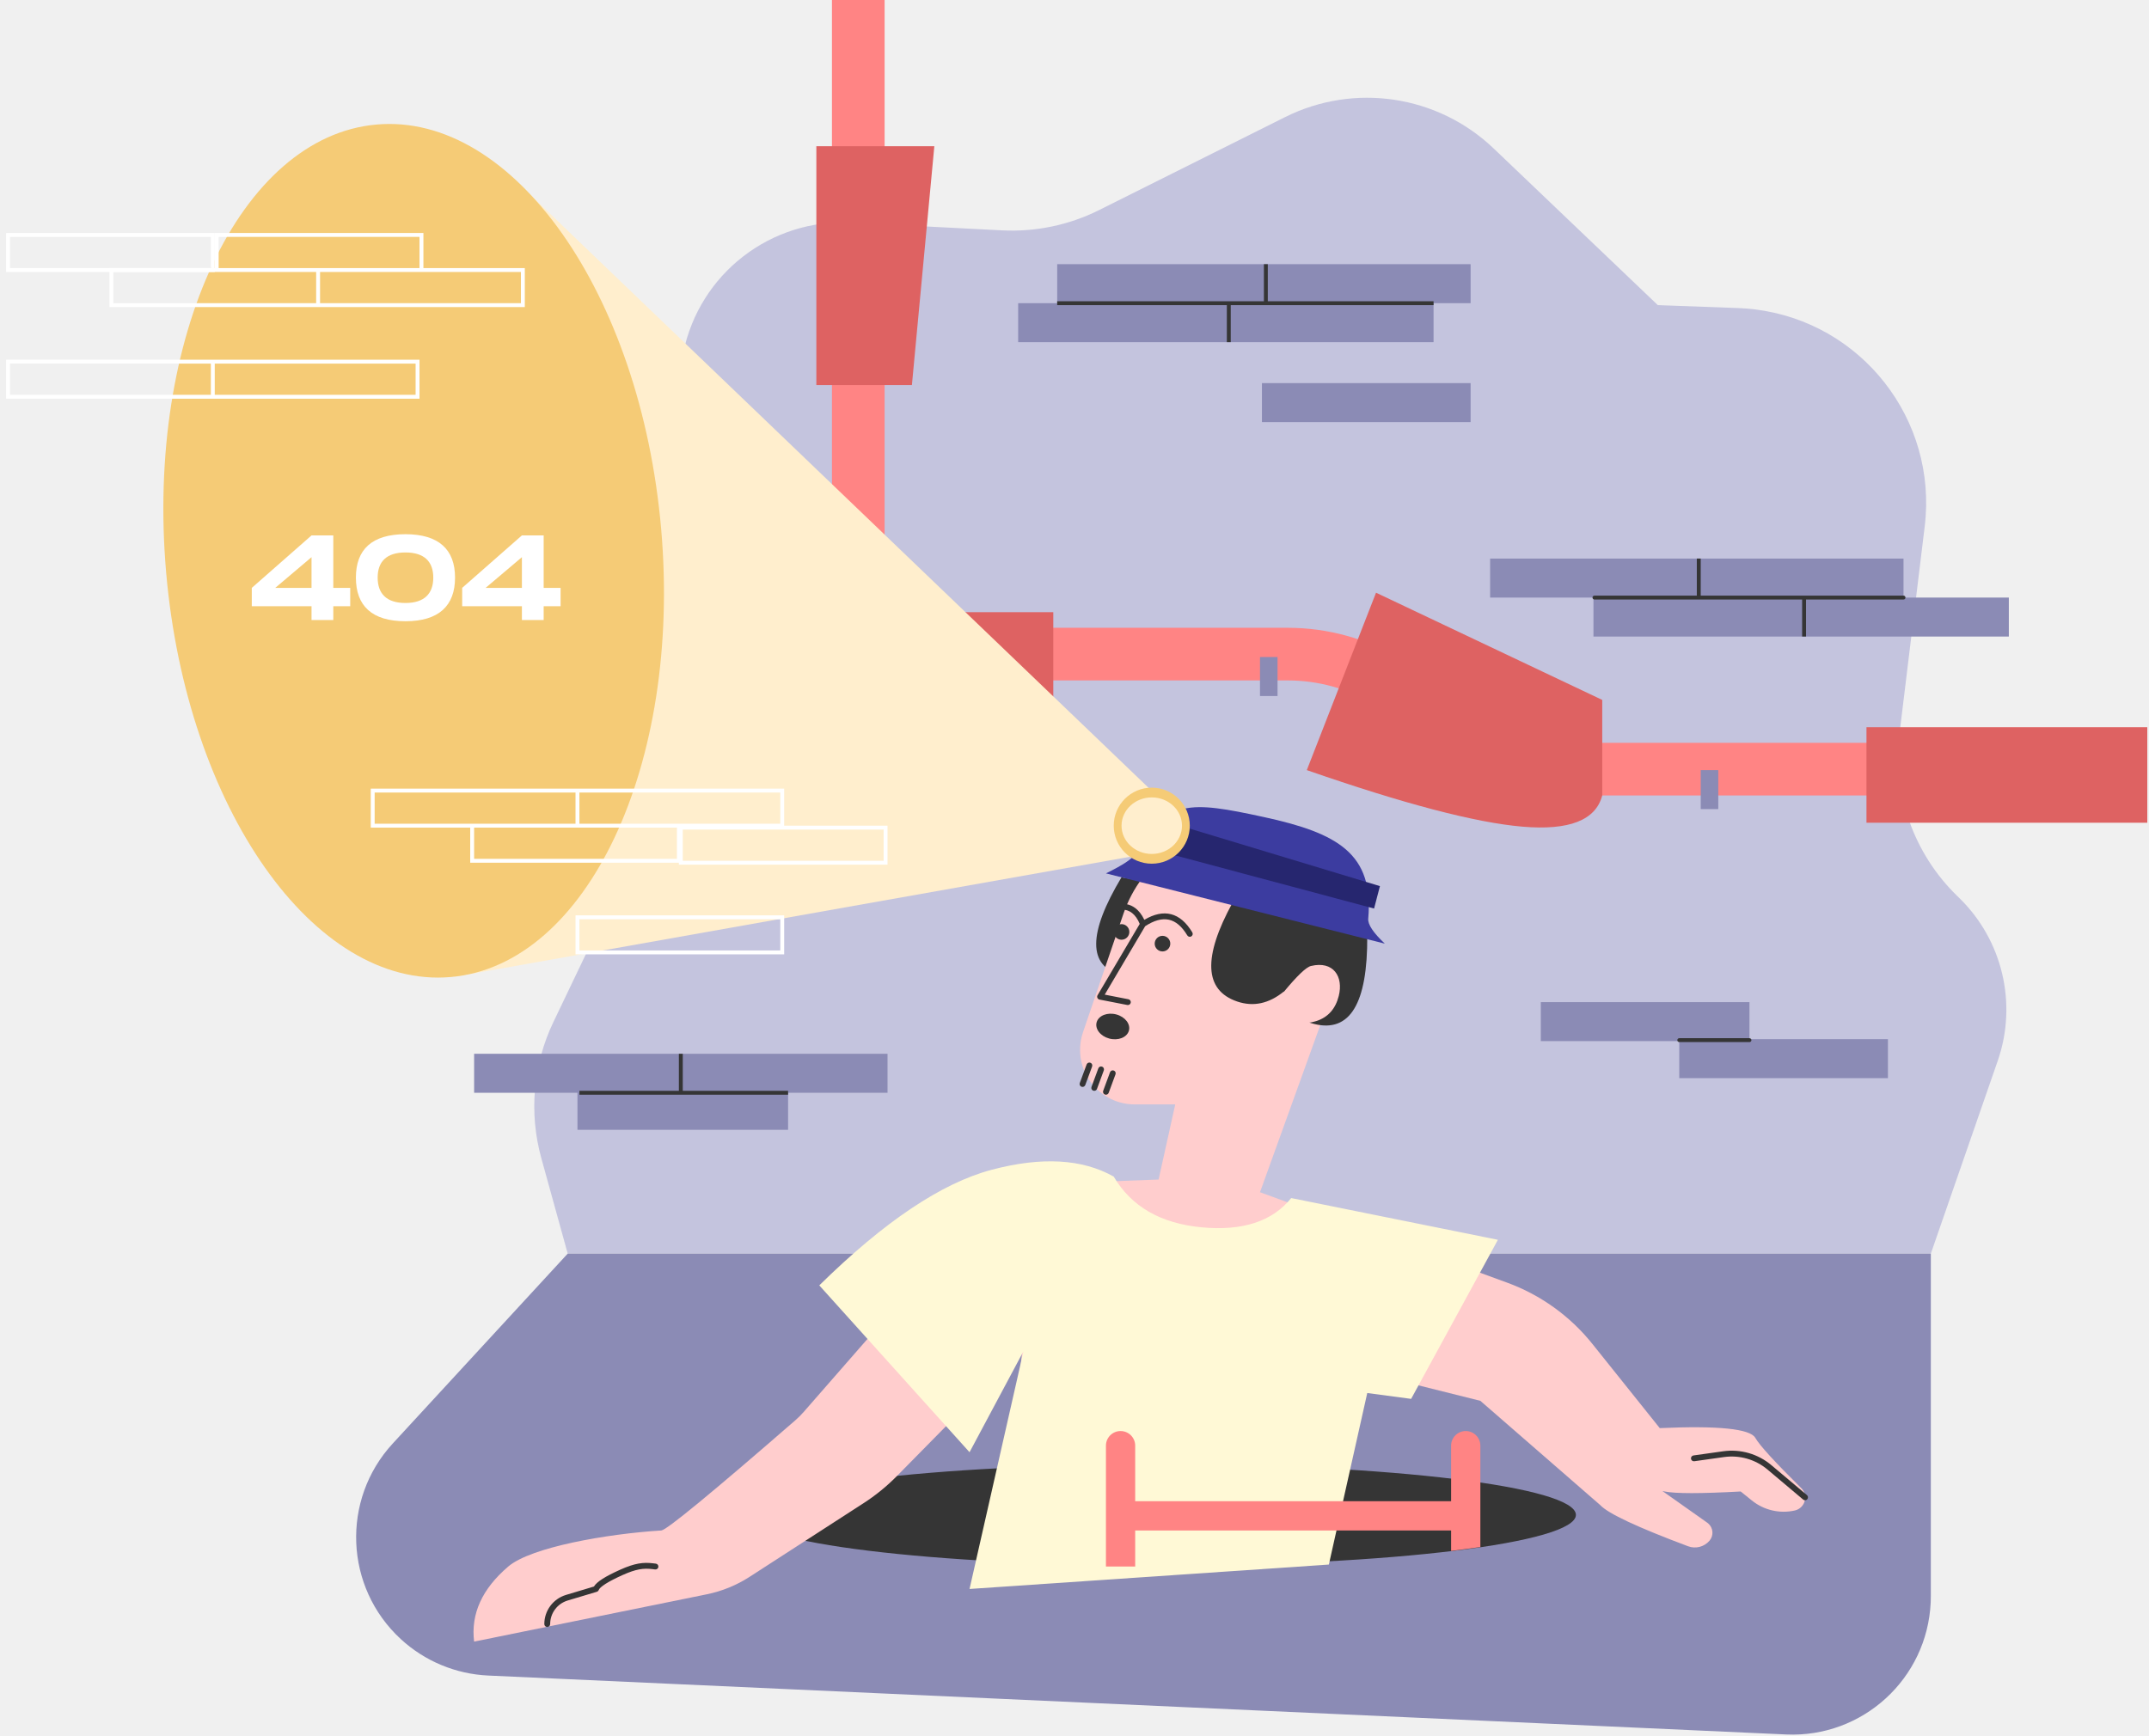
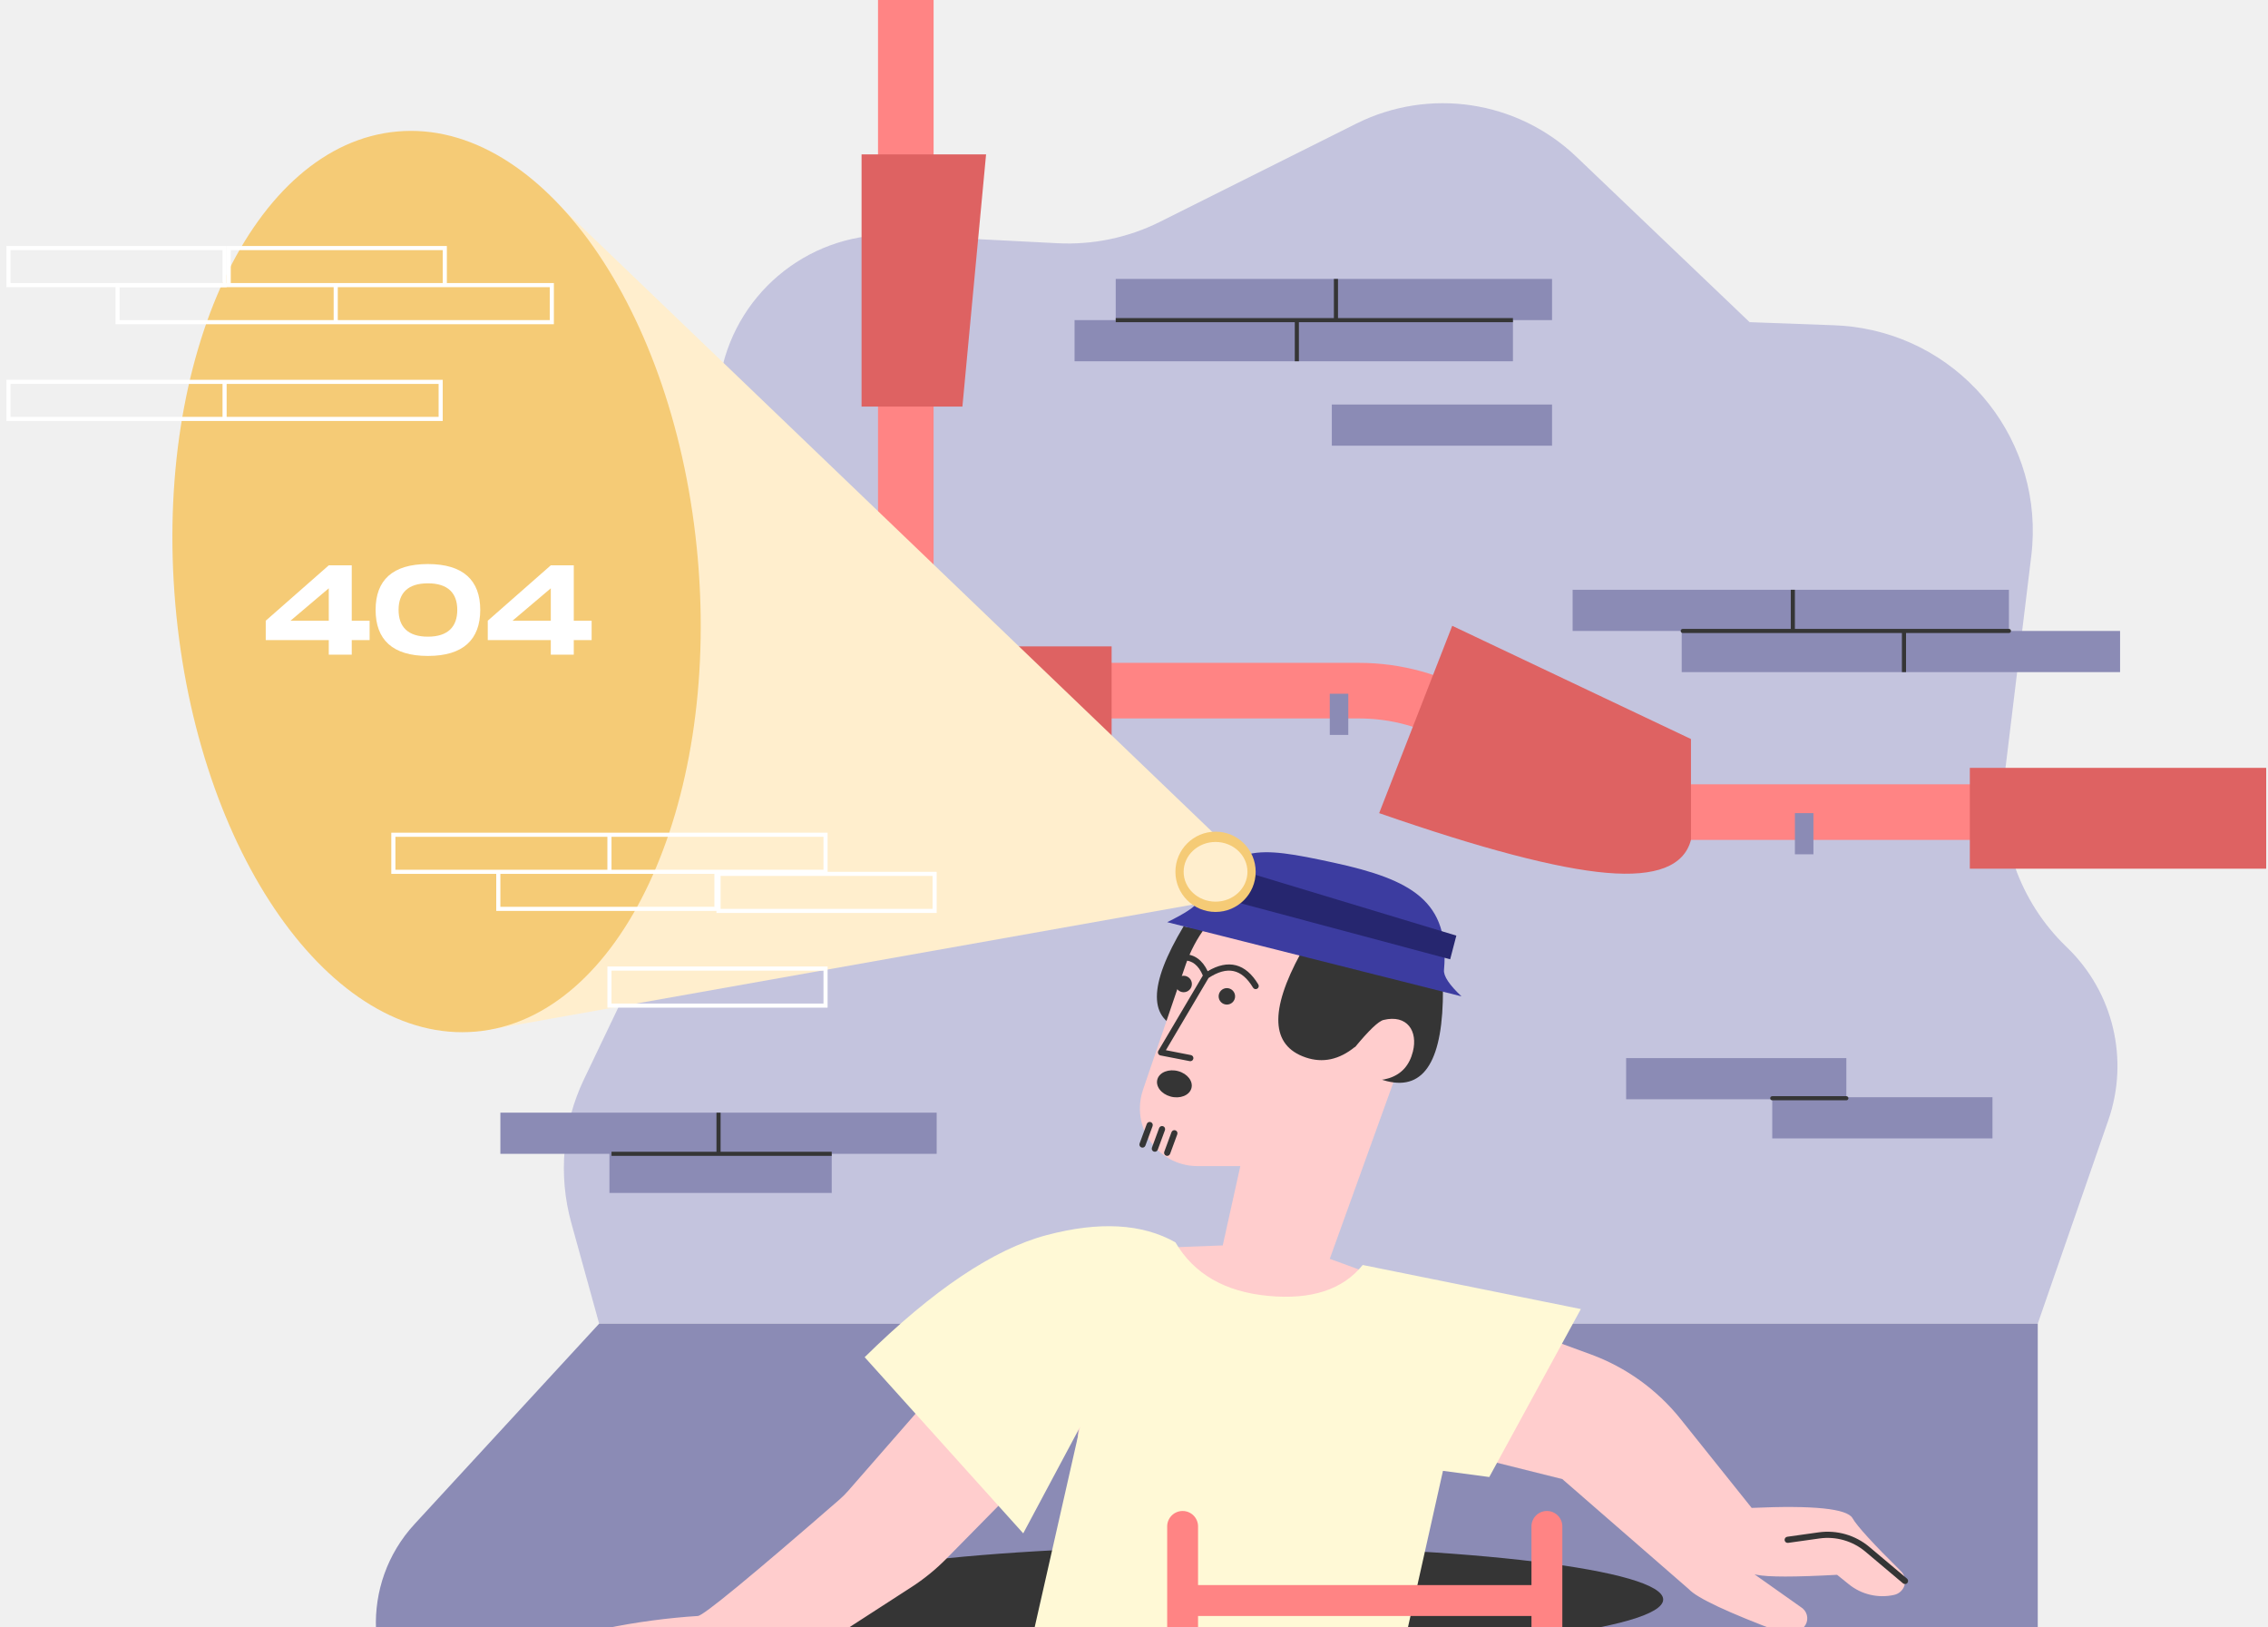
- <svg xmlns="http://www.w3.org/2000/svg" width="100%" height="100%" viewBox="0 0 1102 890" version="1.1" xml:space="preserve" style="fill-rule:evenodd;clip-rule:evenodd;">
+ <svg xmlns="http://www.w3.org/2000/svg" width="100%" height="100%" viewBox="0 0 1102 790" version="1.1" xml:space="preserve">
  <g transform="matrix(1,0,0,1,-379.877,-245)">
    <path d="M1370,888L1404.31,789.104C1414.49,759.753 1406.77,727.16 1384.5,705.5L1383.53,704.559C1361.14,682.784 1350.21,651.798 1353.99,620.795L1366.86,515.023C1373.53,460.199 1334.49,410.348 1279.67,403.677C1276.87,403.337 1274.07,403.116 1271.25,403.012L1230,401.5L1145.82,321.143C1117.13,293.761 1074.34,287.327 1038.87,305.063L943.548,352.725C928.112,360.443 910.941,364.035 893.706,363.151L816.331,359.183C775.05,357.067 738.439,385.484 730.25,426L717.28,490.166C716.427,494.384 715.848,498.653 715.545,502.946L703.382,675.484C702.799,683.754 700.663,691.84 697.086,699.319L663.637,769.257C653.231,791.016 651.039,815.803 657.466,839.05L671,888L1370,888Z" style="fill:rgb(196,196,222);" />
  </g>
  <g transform="matrix(1,0,0,1,-379.877,-245)">
    <path d="M671,888L581.288,985.381C554.72,1014.22 556.561,1059.14 585.401,1085.71C597.694,1097.03 613.589,1103.66 630.287,1104.41L1295.78,1134.63C1334.95,1136.41 1368.15,1106.1 1369.93,1066.92C1369.98,1065.85 1370,1064.78 1370,1063.7L1370,888L671,888Z" style="fill:rgb(139,139,181);" />
  </g>
  <g transform="matrix(1,0,0,1,-379.877,-245)">
    <path d="M833.5,567L833.5,245L806.5,245L806.5,580.5C806.5,587.956 812.544,594 820,594L1040.22,594C1055.94,594 1071.37,598.285 1084.84,606.394L1135.24,636.738C1152.91,647.378 1173.15,653 1193.78,653L1455.5,653L1455.5,626L1193.78,626C1178.06,626 1162.63,621.715 1149.16,613.606L1098.76,583.262C1081.09,572.622 1060.85,567 1040.22,567L833.5,567Z" style="fill:rgb(255,132,132);fill-rule:nonzero;" />
  </g>
  <g transform="matrix(1,0,0,1,-379.877,-245)">
    <path d="M1337,618L1481,618L1481,667L1337,667L1337,618ZM776,559L920,559L920,608L776,608L776,559ZM798.5,442.5L798.5,320L859,320L847.5,442.5L798.5,442.5ZM1085.5,549L1201.5,604L1201.5,653C1198.17,665.726 1184.5,671.06 1160.5,669C1136.5,666.94 1099.66,657.274 1050,640L1085.5,549Z" style="fill:rgb(222,98,98);" />
  </g>
  <g transform="matrix(1,0,0,1,-379.877,-245)">
    <path d="M974,654L642,335.5L613,746L967.5,683L974,654Z" style="fill:rgb(255,238,205);" />
  </g>
  <g transform="matrix(1,0,0,1,-379.877,-245)">
    <path d="M611.036,746.127C681.133,739.965 729.435,637.087 718.922,516.343C708.408,395.599 643.061,302.711 572.964,308.873C502.867,315.035 454.565,417.913 465.078,538.657C475.592,659.401 540.939,752.289 611.036,746.127Z" style="fill:rgb(245,203,118);fill-rule:nonzero;" />
  </g>
  <g transform="matrix(1,0,0,1,-379.877,-245)">
    <path d="M729,669.5L729,687.5L621,687.5L621,669.5L570,669.5L570,649.5L782,649.5L782,669.5L729,669.5ZM727,669.5L623,669.5L623,685.5L727,685.5L727,669.5ZM572,667.5L675,667.5L675,651.5L572,651.5L572,667.5ZM677,667.5L780,667.5L780,651.5L677,651.5L677,667.5ZM647,384.5L544,384.5L544,400.5L647,400.5L647,384.5ZM597,382.5L649,382.5L649,402.5L436,402.5L436,382.5L490,382.5L490,364.5L597,364.5L597,382.5ZM542,400.5L542,384.5L438,384.5L438,400.5L542,400.5ZM595,382.5L595,366.5L492,366.5L492,382.5L595,382.5ZM383,429.5L595,429.5L595,449.5L383,449.5L383,429.5ZM488,447.5L488,431.5L385,431.5L385,447.5L488,447.5ZM490,447.5L593,447.5L593,431.5L490,431.5L490,447.5Z" style="fill:white;fill-rule:nonzero;" />
  </g>
  <g transform="matrix(1,0,0,1,-379.877,-245)">
    <rect x="676" y="715.5" width="105" height="18" style="fill:none;fill-rule:nonzero;stroke:white;stroke-width:2px;" />
  </g>
  <g transform="matrix(1,0,0,1,-379.877,-245)">
    <rect x="729" y="669.5" width="105" height="18" style="fill:none;fill-rule:nonzero;stroke:white;stroke-width:2px;" />
  </g>
  <g transform="matrix(1,0,0,1,-379.877,-245)">
    <path d="M954.966,695C937.678,723.847 937.678,740.565 954.966,745.155C972.253,749.744 986.931,735.648 999,702.867L954.966,695Z" style="fill:rgb(53,53,53);" />
  </g>
  <g transform="matrix(1,0,0,1,-379.877,-245)">
    <path d="M975.5,1048C1092.86,1048 1188,1036.36 1188,1022C1188,1007.64 1092.86,996 975.5,996C858.139,996 763,1007.64 763,1022C763,1036.36 858.139,1048 975.5,1048Z" style="fill:rgb(53,53,53);fill-rule:nonzero;" />
  </g>
  <g transform="matrix(1,0,0,1,-379.877,-245)">
    <path d="M1232.39,1009.78L1255.35,1026.01C1255.51,1026.12 1255.67,1026.24 1255.82,1026.37C1258.46,1028.63 1258.76,1032.61 1256.5,1035.25C1253.79,1038.42 1249.39,1039.55 1245.48,1038.08C1219.5,1028.35 1204.51,1021.32 1200.5,1017L1139,963.5L1061,944L1056,1046C1049.66,1046.56 1044.83,1046.89 1041.5,1047C1011.5,1048 987.169,1048.37 971.222,1048.61C955.228,1048.86 936.431,1048.61 909.186,1047.78C906.648,1047.7 901.478,1047.14 893.677,1046.1L904.156,936.741L839.724,1002.16C834.59,1007.37 828.9,1012 822.756,1015.97L764.243,1053.79C757.537,1058.12 750.08,1061.16 742.257,1062.75L623,1087C621.254,1072.79 627.087,1059.95 640.5,1048.5C652.206,1038.51 691.198,1031.73 719,1030C721.657,1029.83 744.562,1011 787.713,973.489C789.234,972.167 790.661,970.743 791.987,969.225L865.649,884.888C883.422,864.538 908.809,852.429 935.809,851.423L974,850L982.539,811.46L961.741,811.46C946.277,811.46 933.741,798.924 933.741,783.46C933.741,780.383 934.249,777.327 935.242,774.416L955.972,713.681C965.092,686.96 990.199,669 1018.43,669L1032.42,669C1056.16,669 1075.41,688.246 1075.41,711.986C1075.41,716.958 1074.54,721.892 1072.86,726.569L1026,856.5L1152.75,902.891C1169.92,909.177 1185.04,920.05 1196.46,934.329L1231,977.5C1261,976.167 1277.33,977.833 1280,982.5C1282.21,986.375 1290.06,994.963 1303.54,1008.26C1306.22,1010.9 1306.24,1015.21 1303.6,1017.89C1302.69,1018.82 1301.52,1019.46 1300.25,1019.75C1292.51,1021.49 1284.4,1019.6 1278.23,1014.62L1272.5,1010C1251.97,1011.12 1238.97,1011.12 1233.5,1010C1233.13,1009.92 1232.76,1009.85 1232.39,1009.78Z" style="fill:rgb(255,205,205);fill-rule:nonzero;" />
  </g>
  <g transform="matrix(1,0,0,1,-379.877,-245)">
    <path d="M951,848.5C960,863.833 975,872.5 996,874.5C1017,876.5 1032.33,871.5 1042,859.5L1148,880.906L1103.5,962.5L1081,959.5L1061.31,1047.48L877.054,1060L904.693,938.099L877.054,989.865L800,904.284C833.289,871.557 862.743,851.797 888.361,845.003C913.979,838.21 934.859,839.375 951,848.5Z" style="fill:rgb(255,249,214);" />
  </g>
  <g transform="matrix(1,0,0,1,-379.877,-245)">
    <path d="M1060.69,720.384L1081,725.244C1081.18,759.746 1072.12,774.736 1053.82,770.214C1044.67,767.953 1039.49,762.388 1038.28,753.519C1030.59,759.794 1022.59,761.513 1014.27,758.673C997.399,752.915 996.615,736.024 1011.92,708L1061,719.703C1060.9,719.931 1060.79,720.158 1060.69,720.384Z" style="fill:rgb(53,53,53);" />
  </g>
  <g transform="matrix(1,0,0,1,-379.877,-245)">
    <path d="M947,692.967L1090,729C1084.07,723.413 1081.24,719.149 1081.5,716.207C1084.45,682.855 1065.94,672.317 1027.96,664.071C989.796,655.785 978.15,654.851 961.879,683.145C960.503,685.538 955.544,688.812 947,692.967Z" style="fill:rgb(60,60,160);fill-rule:nonzero;" />
  </g>
  <g transform="matrix(1,0,0,1,-379.877,-245)">
    <path d="M976,682L1084.5,711L1087.5,699.5L980,667L976,682Z" style="fill:rgb(38,38,111);" />
  </g>
  <g transform="matrix(1,0,0,1,-379.877,-245)">
    <path d="M970.5,688C981.27,688 990,679.27 990,668.5C990,657.73 981.27,649 970.5,649C959.73,649 951,657.73 951,668.5C951,679.27 959.73,688 970.5,688Z" style="fill:rgb(245,203,118);fill-rule:nonzero;" />
  </g>
  <g transform="matrix(1,0,0,1,-379.877,-245)">
    <path d="M970.5,683C979.06,683 986,676.508 986,668.5C986,660.492 979.06,654 970.5,654C961.94,654 955,660.492 955,668.5C955,676.508 961.94,683 970.5,683Z" style="fill:rgb(255,238,205);fill-rule:nonzero;" />
  </g>
  <g transform="matrix(1,0,0,1,-379.877,-245)">
    <path d="M964.331,718.876C962.213,713.869 959.145,711.5 955,711.5L955,708.5C960.174,708.5 964.105,711.342 966.685,716.794C976.72,710.814 985.147,712.996 991.287,723.228C991.713,723.939 991.483,724.86 990.772,725.286C990.062,725.712 989.14,725.482 988.714,724.772C983.217,715.61 976.272,714.081 967.116,720.061L946.373,755.157L958.534,757.528C959.347,757.686 959.877,758.474 959.719,759.287C959.56,760.1 958.773,760.631 957.96,760.472L943.713,757.695C942.696,757.497 942.182,756.352 942.709,755.46L964.331,718.876ZM976,733C973.791,733 972,731.209 972,729C972,726.791 973.791,725 976,725C978.21,725 980,726.791 980,729C980,731.209 978.21,733 976,733ZM955,727C952.791,727 951,725.209 951,723C951,720.791 952.791,719 955,719C957.21,719 959,720.791 959,723C959,725.209 957.21,727 955,727ZM948.641,777.666C944.089,776.424 941.232,772.656 942.259,769.251C943.286,765.846 947.808,764.092 952.36,765.334C956.911,766.576 959.769,770.344 958.742,773.749C957.715,777.154 953.193,778.908 948.641,777.666ZM937.093,790.981C937.379,790.204 938.242,789.806 939.019,790.092C939.796,790.379 940.194,791.241 939.908,792.019L936.408,801.519C936.122,802.296 935.259,802.694 934.482,802.408C933.705,802.121 933.306,801.259 933.593,800.481L937.093,790.981ZM943.093,792.981C943.379,792.204 944.242,791.806 945.019,792.092C945.796,792.379 946.194,793.241 945.908,794.019L942.408,803.519C942.122,804.296 941.259,804.694 940.482,804.408C939.705,804.121 939.306,803.259 939.593,802.481L943.093,792.981ZM949.093,794.981C949.379,794.204 950.242,793.806 951.019,794.092C951.796,794.379 952.194,795.241 951.908,796.019L948.408,805.519C948.122,806.296 947.259,806.694 946.482,806.408C945.705,806.121 945.306,805.259 945.593,804.481L949.093,794.981Z" style="fill:rgb(53,53,53);fill-rule:nonzero;" />
  </g>
  <g transform="matrix(1,0,0,1,-379.877,-245)">
    <path d="M1115,400.5L1115,420.5L902,420.5L902,400.5L922,400.5L922,380.5L1134,380.5L1134,400.5L1115,400.5ZM1027,441.5L1134,441.5L1134,461.5L1027,461.5L1027,441.5ZM784,805.5L784,824.5L676,824.5L676,805.5L623,805.5L623,785.5L835,785.5L835,805.5L784,805.5ZM1356,551.5L1410,551.5L1410,571.5L1197,571.5L1197,551.5L1144,551.5L1144,531.5L1356,531.5L1356,551.5ZM1277,778L1348,778L1348,798L1241,798L1241,779L1170,779L1170,759L1277,759L1277,778Z" style="fill:rgb(139,139,181);" />
  </g>
  <g transform="matrix(1,0,0,1,-379.877,-245)">
    <rect x="384" y="365.5" width="105" height="18" style="fill:none;fill-rule:nonzero;stroke:white;stroke-width:2px;" />
  </g>
  <g transform="matrix(1,0,0,1,-379.877,-245)">
    <path d="M559.468,546.528L559.468,555.952L550.788,555.952L550.788,563.02L539.628,563.02L539.628,555.952L509,555.952L509,546.528L539.628,519.62L550.788,519.62L550.788,546.528L559.468,546.528ZM521.028,546.528L539.628,546.528L539.628,530.78L521.028,546.528ZM587.802,563.64C570.566,563.64 562.382,555.704 562.382,541.258C562.382,526.874 570.566,519 587.802,519C604.976,519 613.222,526.936 613.222,541.258C613.222,555.642 604.976,563.64 587.802,563.64ZM587.802,554.278C597.598,554.278 602.062,549.38 602.062,541.258C602.062,533.198 597.598,528.362 587.802,528.362C578.006,528.362 573.542,533.136 573.542,541.258C573.542,549.442 578.006,554.278 587.802,554.278ZM667.348,546.528L667.348,555.952L658.668,555.952L658.668,563.02L647.508,563.02L647.508,555.952L616.88,555.952L616.88,546.528L647.508,519.62L658.668,519.62L658.668,546.528L667.348,546.528ZM628.908,546.528L647.508,546.528L647.508,530.78L628.908,546.528Z" style="fill:white;fill-rule:nonzero;" />
  </g>
  <g transform="matrix(1,0,0,1,-379.877,-245)">
    <path d="M1026,582L1035,582L1035,602L1026,602L1026,582ZM1252,640L1261,640L1261,660L1252,660L1252,640Z" style="fill:rgb(139,139,181);" />
  </g>
  <g transform="matrix(1,0,0,1,-379.877,-245)">
    <path d="M1124,1030L962,1030L962,1048.5L947,1048.5L947,986.5C947,982.358 950.358,979 954.5,979C958.642,979 962,982.358 962,986.5L962,1015L1124,1015L1124,986.5C1124,982.358 1127.36,979 1131.5,979C1135.64,979 1139,982.358 1139,986.5L1139,1038.5L1124,1040.5L1124,1030Z" style="fill:rgb(255,132,132);" />
  </g>
  <g transform="matrix(1,0,0,1,-379.877,-245)">
    <path d="M670.126,1063.05C663.522,1065.03 659,1071.11 659,1078C659,1078.83 659.672,1079.5 660.5,1079.5C661.328,1079.5 662,1078.83 662,1078C662,1072.43 665.653,1067.52 670.988,1065.92L685.931,1061.44C686.38,1061.3 686.74,1060.97 686.904,1060.53C687.499,1058.94 691.655,1056.22 699.116,1052.87C706.036,1049.75 709.911,1049.24 714.574,1049.83L715.21,1049.92C715.459,1049.95 715.65,1049.97 715.834,1049.99C716.658,1050.08 717.399,1049.49 717.491,1048.67C717.582,1047.84 716.989,1047.1 716.166,1047.01C716.002,1046.99 715.826,1046.97 715.593,1046.94C715.521,1046.93 715.086,1046.87 714.954,1046.86C709.757,1046.19 705.324,1046.78 697.884,1050.13C690.349,1053.52 685.935,1056.27 684.449,1058.75L670.126,1063.05Z" style="fill:rgb(53,53,53);fill-rule:nonzero;" />
  </g>
  <g transform="matrix(1,0,0,1,-379.877,-245)">
    <path d="M1031,767.659C1051.28,772.925 1063.07,768.992 1066.38,755.859C1068.9,745.9 1063.64,737.683 1052.11,740.469C1049.66,741.061 1044.95,745.571 1038,754L1031,767.659Z" style="fill:rgb(255,205,205);" />
  </g>
  <g transform="matrix(1,0,0,1,-379.877,-245)">
    <path d="M1248.71,994.486L1263.95,992.346C1271.97,991.221 1280.08,993.557 1286.27,998.77L1304.53,1014.15C1305.17,1014.68 1306.11,1014.6 1306.65,1013.97C1307.18,1013.33 1307.1,1012.39 1306.47,1011.85L1288.2,996.475C1281.36,990.713 1272.39,988.132 1263.54,989.375L1248.29,991.515C1247.47,991.63 1246.9,992.388 1247.01,993.209C1247.13,994.029 1247.89,994.601 1248.71,994.486Z" style="fill:rgb(53,53,53);fill-rule:nonzero;" />
  </g>
  <g transform="matrix(1,0,0,1,-379.877,-245)">
    <path d="M1009,401.5L922,401.5L922,399.5L1028,399.5L1028,380.5L1030,380.5L1030,399.5L1115,399.5L1115,401.5L1011,401.5L1011,420.5L1009,420.5L1009,401.5ZM1304,552.5L1197.5,552.5C1196.95,552.5 1196.5,552.052 1196.5,551.5C1196.5,550.948 1196.95,550.5 1197.5,550.5L1250,550.5L1250,531.5L1252,531.5L1252,550.5L1356,550.5C1356.55,550.5 1357,550.948 1357,551.5C1357,552.052 1356.55,552.5 1356,552.5L1306,552.5L1306,571.5L1304,571.5L1304,552.5ZM1241,779.5C1240.45,779.5 1240,779.052 1240,778.5C1240,777.948 1240.45,777.5 1241,777.5L1277,777.5C1277.55,777.5 1278,777.948 1278,778.5C1278,779.052 1277.55,779.5 1277,779.5L1241,779.5ZM728,804.5L728,785.5L730,785.5L730,804.5L784,804.5L784,806.5L677,806.5L677,804.5L728,804.5Z" style="fill:rgb(53,53,53);fill-rule:nonzero;" />
  </g>
</svg>
